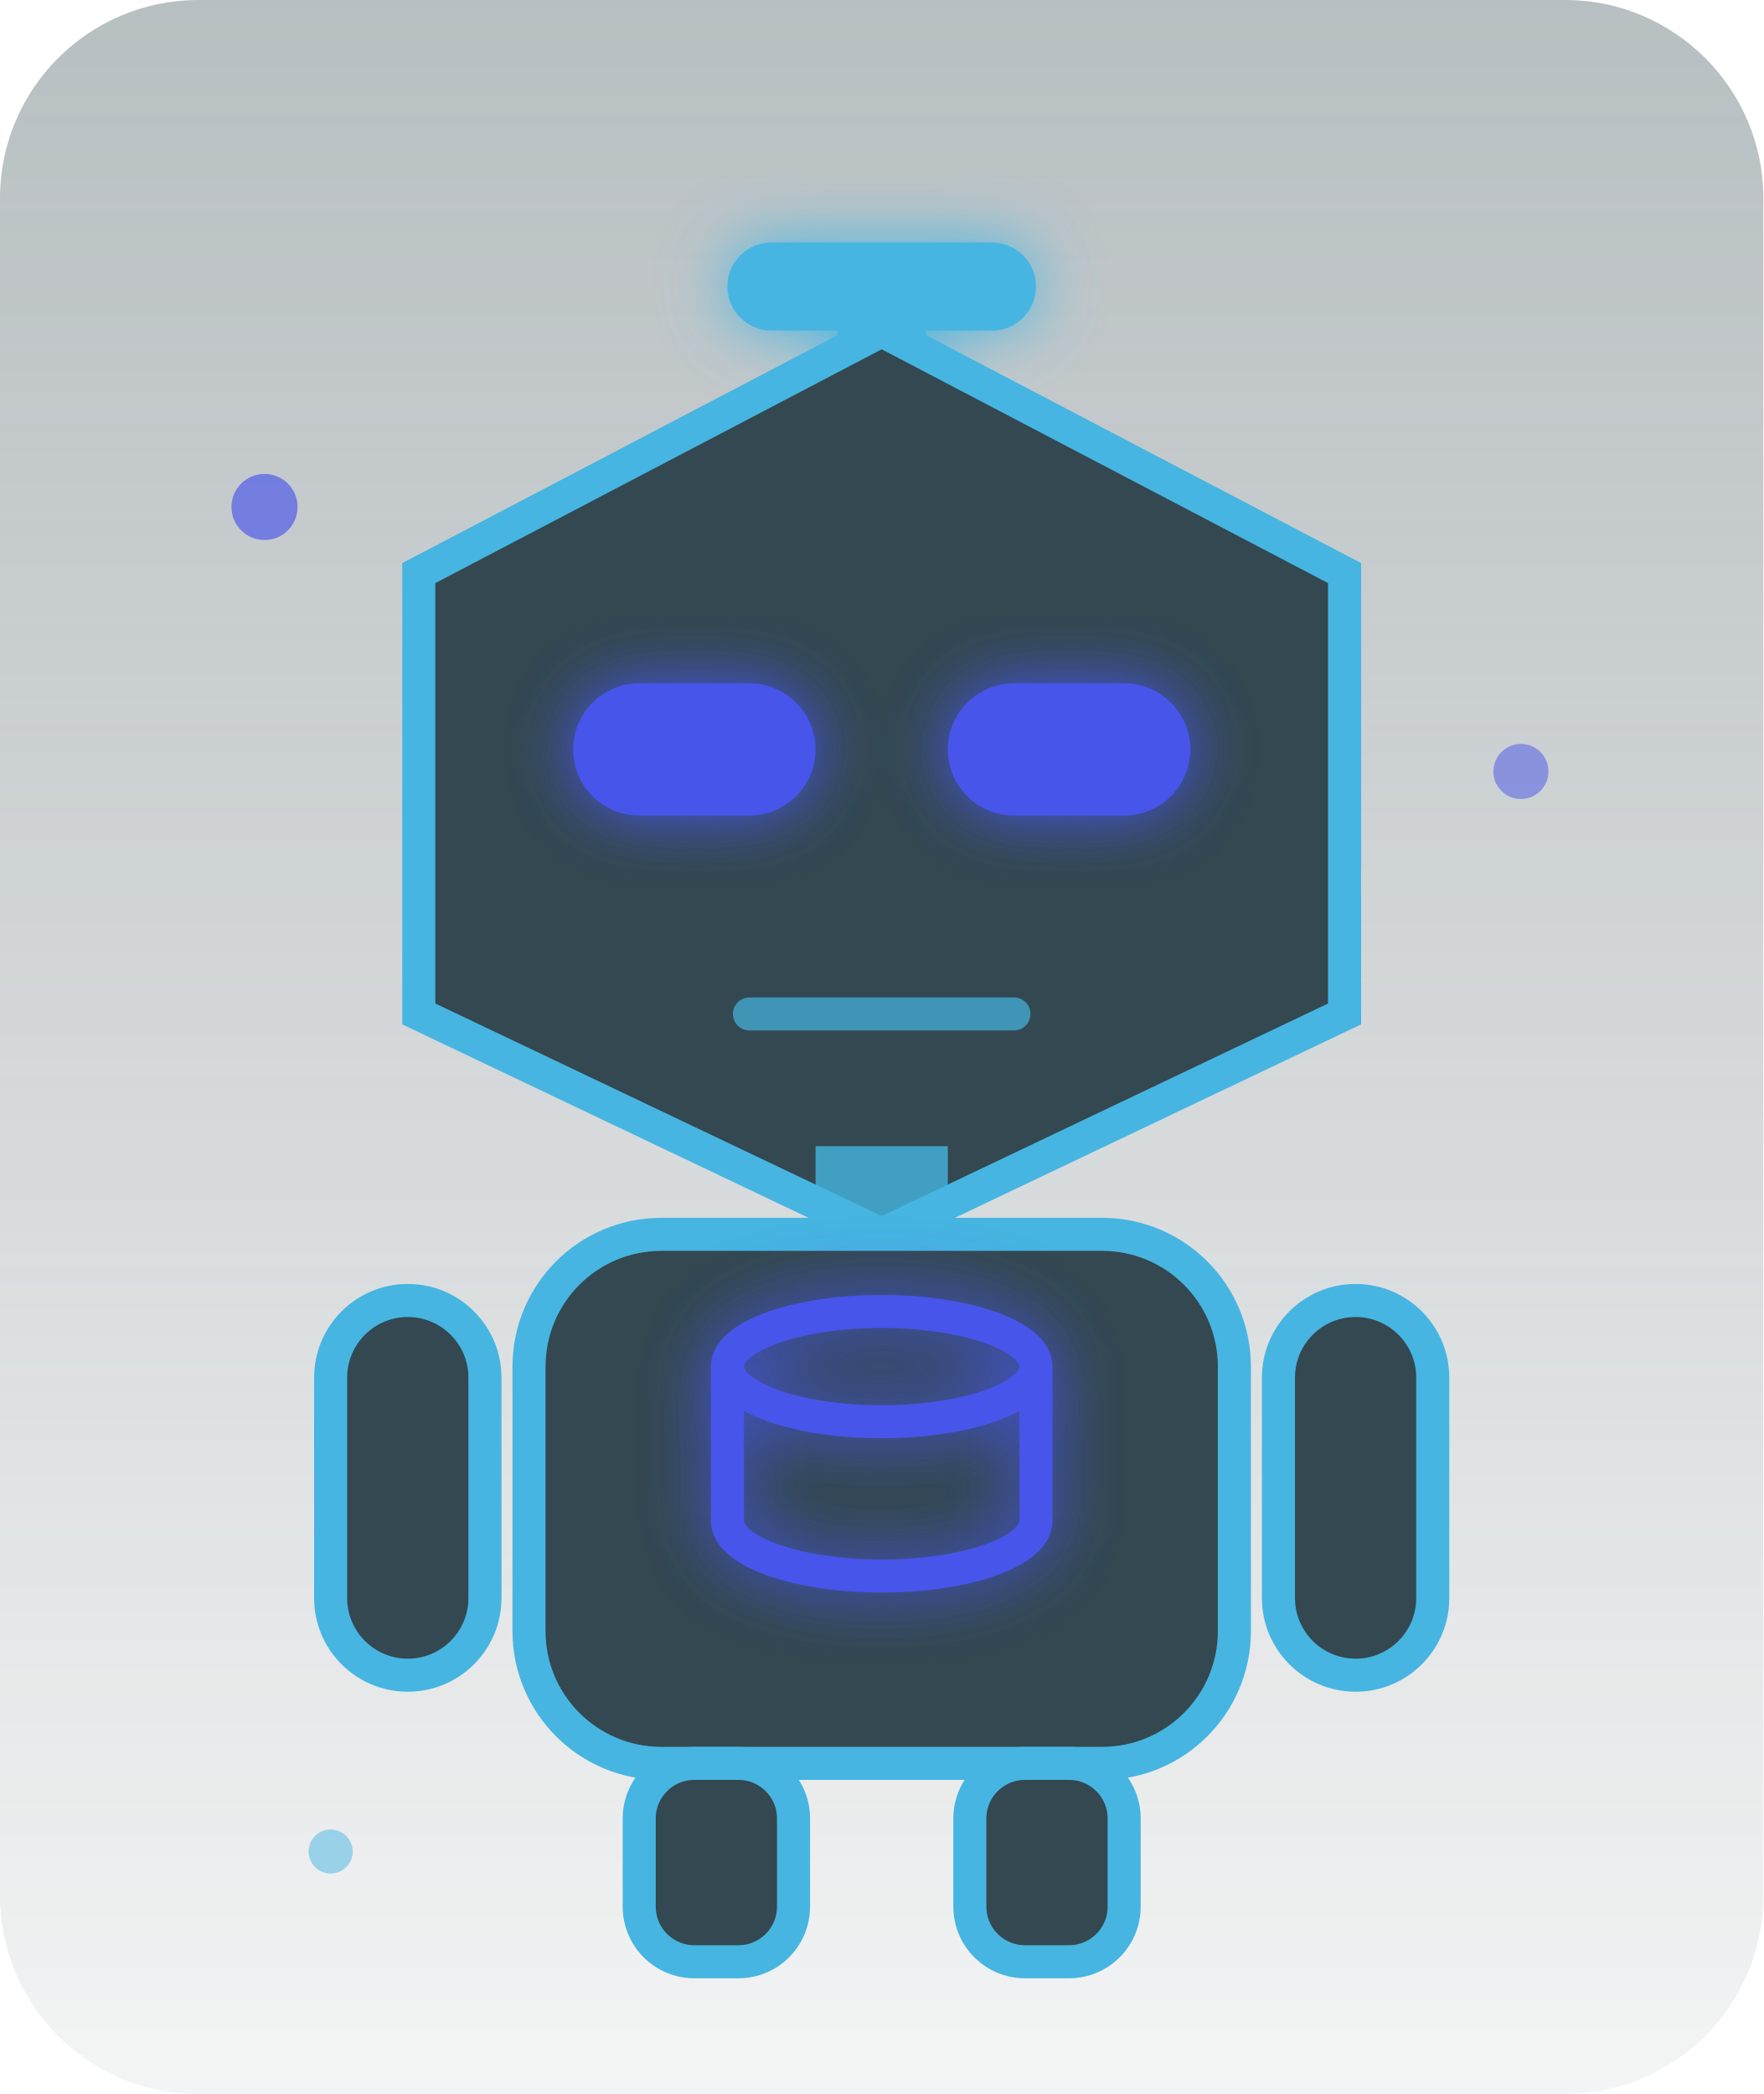
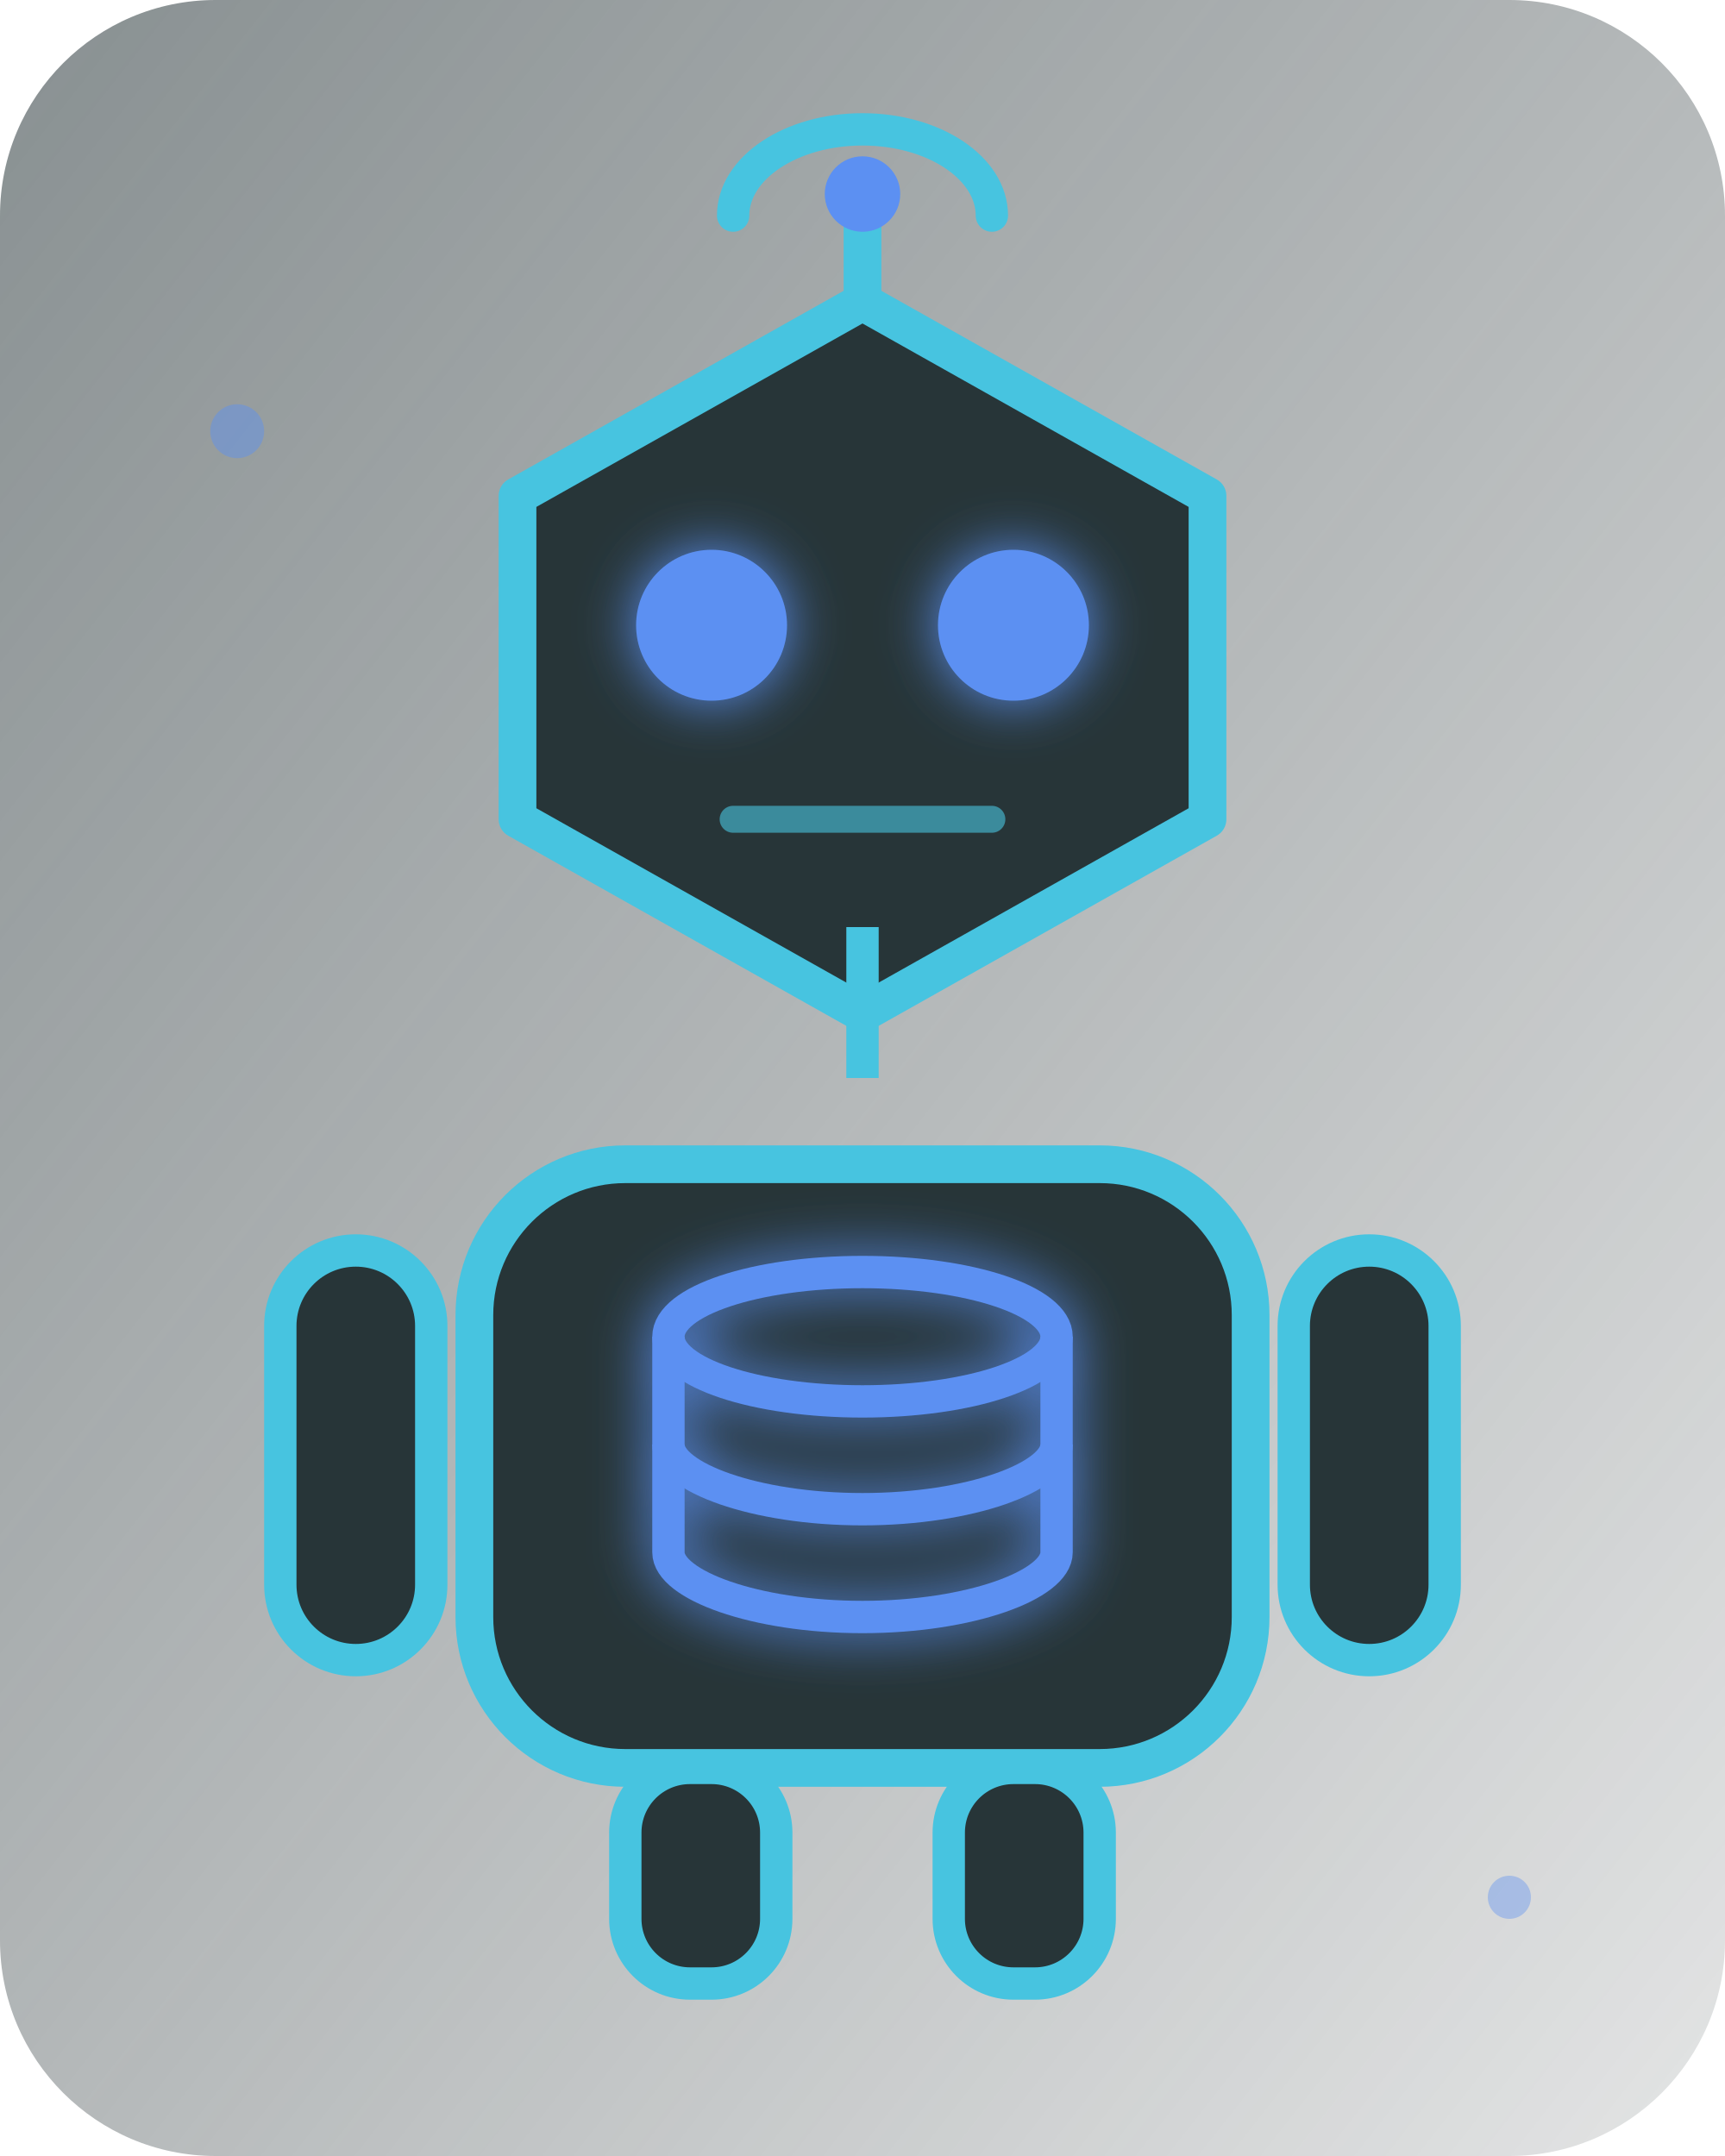
- <svg xmlns="http://www.w3.org/2000/svg" viewBox="0 0 160 190" width="160" height="190" role="img" aria-label="Database Design robot">
+ <svg xmlns="http://www.w3.org/2000/svg" viewBox="0 0 160 200" width="160" height="200" role="img" aria-label="Database Design robot">
  <defs>
-     <linearGradient id="bg" x1="0" y1="0" x2="0" y2="1">
-       <stop offset="0%" stop-color="#334850" stop-opacity="0.35" />
-       <stop offset="100%" stop-color="#1c2e35" stop-opacity="0.05" />
+     <linearGradient id="bg" x1="0" y1="0" x2="1" y2="1">
+       <stop offset="0%" stop-color="#273538" stop-opacity="0.55" />
+       <stop offset="100%" stop-color="#192326" stop-opacity="0.12" />
    </linearGradient>
    <filter id="glow" x="-50%" y="-50%" width="200%" height="200%">
-       <feGaussianBlur stdDeviation="3" result="b" />
+       <feGaussianBlur stdDeviation="2.6" result="b" />
      <feMerge>
        <feMergeNode in="b" />
        <feMergeNode in="SourceGraphic" />
      </feMerge>
    </filter>
  </defs>
-   <rect x="0" y="0" width="160" height="190" rx="18" fill="url(#bg)" />
+   <rect width="160" height="200" rx="20" fill="url(#bg)" />
+   <path d="M80 30 V20" stroke="#47c4e0" stroke-width="3.5" stroke-linecap="round" />
+   <path d="M68 20 a12 8 0 0 1 24 0" fill="none" stroke="#47c4e0" stroke-width="3" stroke-linecap="round" />
+   <circle cx="80" cy="18" r="3.5" fill="#5c90f2" />
+   <path d="M80 28 L112 46 v30 L80 94 L48 76 V46 Z" fill="#273538" stroke="#47c4e0" stroke-width="3.5" stroke-linejoin="round" />
  <g filter="url(#glow)">
-     <rect x="66" y="22" width="28" height="8" rx="4" fill="#46b5e1" />
-     <rect x="76" y="28" width="8" height="8" fill="#46b5e1" />
+     <ellipse cx="66" cy="58" rx="7" ry="7" fill="#5c90f2">
+       <animate attributeName="ry" values="7;7;1;7;7" dur="4.6s" repeatCount="indefinite" />
+     </ellipse>
+     <ellipse cx="94" cy="58" rx="7" ry="7" fill="#5c90f2">
+       <animate attributeName="ry" values="7;7;1;7;7" dur="4.6s" repeatCount="indefinite" />
+     </ellipse>
  </g>
-   <path d="M80 30 L122 52 V92 L80 112 L38 92 V52 Z" fill="#334850" stroke="#46b5e1" stroke-width="3" />
+   <path d="M68 76 h24" stroke="#47c4e0" stroke-width="2.5" stroke-linecap="round" opacity="0.6" />
+   <path d="M80 86 v14" stroke="#47c4e0" stroke-width="3" />
+   <rect x="44" y="108" width="72" height="56" rx="14" fill="#273538" stroke="#47c4e0" stroke-width="3.5" />
  <g filter="url(#glow)">
-     <rect x="52" y="62" width="22" height="12" rx="6" fill="#4754ea">
-       <animate attributeName="height" values="12;12;2;12;12" dur="3.6s" repeatCount="indefinite" />
-     </rect>
-     <rect x="86" y="62" width="22" height="12" rx="6" fill="#4754ea">
-       <animate attributeName="height" values="12;12;2;12;12" dur="3.6s" repeatCount="indefinite" />
-     </rect>
+     <ellipse cx="80" cy="124" rx="18" ry="6" fill="none" stroke="#5c90f2" stroke-width="3" />
+     <path d="M62 124 v20 c0 3 8 6 18 6 s18 -3 18 -6 v-20" fill="none" stroke="#5c90f2" stroke-width="3" />
+     <path d="M62 134 c0 3 8 6 18 6 s18 -3 18 -6" fill="none" stroke="#5c90f2" stroke-width="3" />
  </g>
-   <path d="M68 92 h24" stroke="#46b5e1" stroke-width="3" stroke-linecap="round" opacity="0.7" />
-   <rect x="74" y="104" width="12" height="8" fill="#46b5e1" opacity="0.8" />
-   <rect x="48" y="112" width="64" height="48" rx="12" fill="#334850" stroke="#46b5e1" stroke-width="3" />
-   <g filter="url(#glow)">
-     <ellipse cx="80" cy="124" rx="14" ry="5" fill="none" stroke="#4754ea" stroke-width="3" />
-     <path d="M66 124 v14 a14 5 0 0 0 28 0 v-14" fill="none" stroke="#4754ea" stroke-width="3" />
-   </g>
-   <rect x="30" y="118" width="14" height="34" rx="7" fill="#334850" stroke="#46b5e1" stroke-width="3" />
-   <rect x="116" y="118" width="14" height="34" rx="7" fill="#334850" stroke="#46b5e1" stroke-width="3" />
-   <rect x="58" y="160" width="14" height="18" rx="5" fill="#334850" stroke="#46b5e1" stroke-width="3" />
-   <rect x="88" y="160" width="14" height="18" rx="5" fill="#334850" stroke="#46b5e1" stroke-width="3" />
-   <circle cx="24" cy="46" r="3" fill="#4754ea" opacity="0.65">
-     <animate attributeName="opacity" values="0.65;0.15;0.65" dur="3.1s" repeatCount="indefinite" />
+   <rect x="26" y="116" width="14" height="38" rx="7" fill="#273538" stroke="#47c4e0" stroke-width="3" />
+   <rect x="120" y="116" width="14" height="38" rx="7" fill="#273538" stroke="#47c4e0" stroke-width="3" />
+   <rect x="58" y="164" width="14" height="20" rx="6" fill="#273538" stroke="#47c4e0" stroke-width="3" />
+   <rect x="88" y="164" width="14" height="20" rx="6" fill="#273538" stroke="#47c4e0" stroke-width="3" />
+   <circle cx="22" cy="40" r="2.5" fill="#5c90f2" opacity="0.45">
+     <animate attributeName="opacity" values="0.45;0.1;0.45" dur="3.6s" repeatCount="indefinite" />
  </circle>
-   <circle cx="138" cy="70" r="2.5" fill="#4754ea" opacity="0.5">
-     <animate attributeName="opacity" values="0.2;0.7;0.2" dur="2.4s" repeatCount="indefinite" />
-   </circle>
-   <circle cx="30" cy="168" r="2" fill="#46b5e1" opacity="0.5">
-     <animate attributeName="opacity" values="0.6;0.2;0.6" dur="3.8s" repeatCount="indefinite" />
-   </circle>
+   <circle cx="140" cy="176" r="2" fill="#5c90f2" opacity="0.4" />
</svg>
